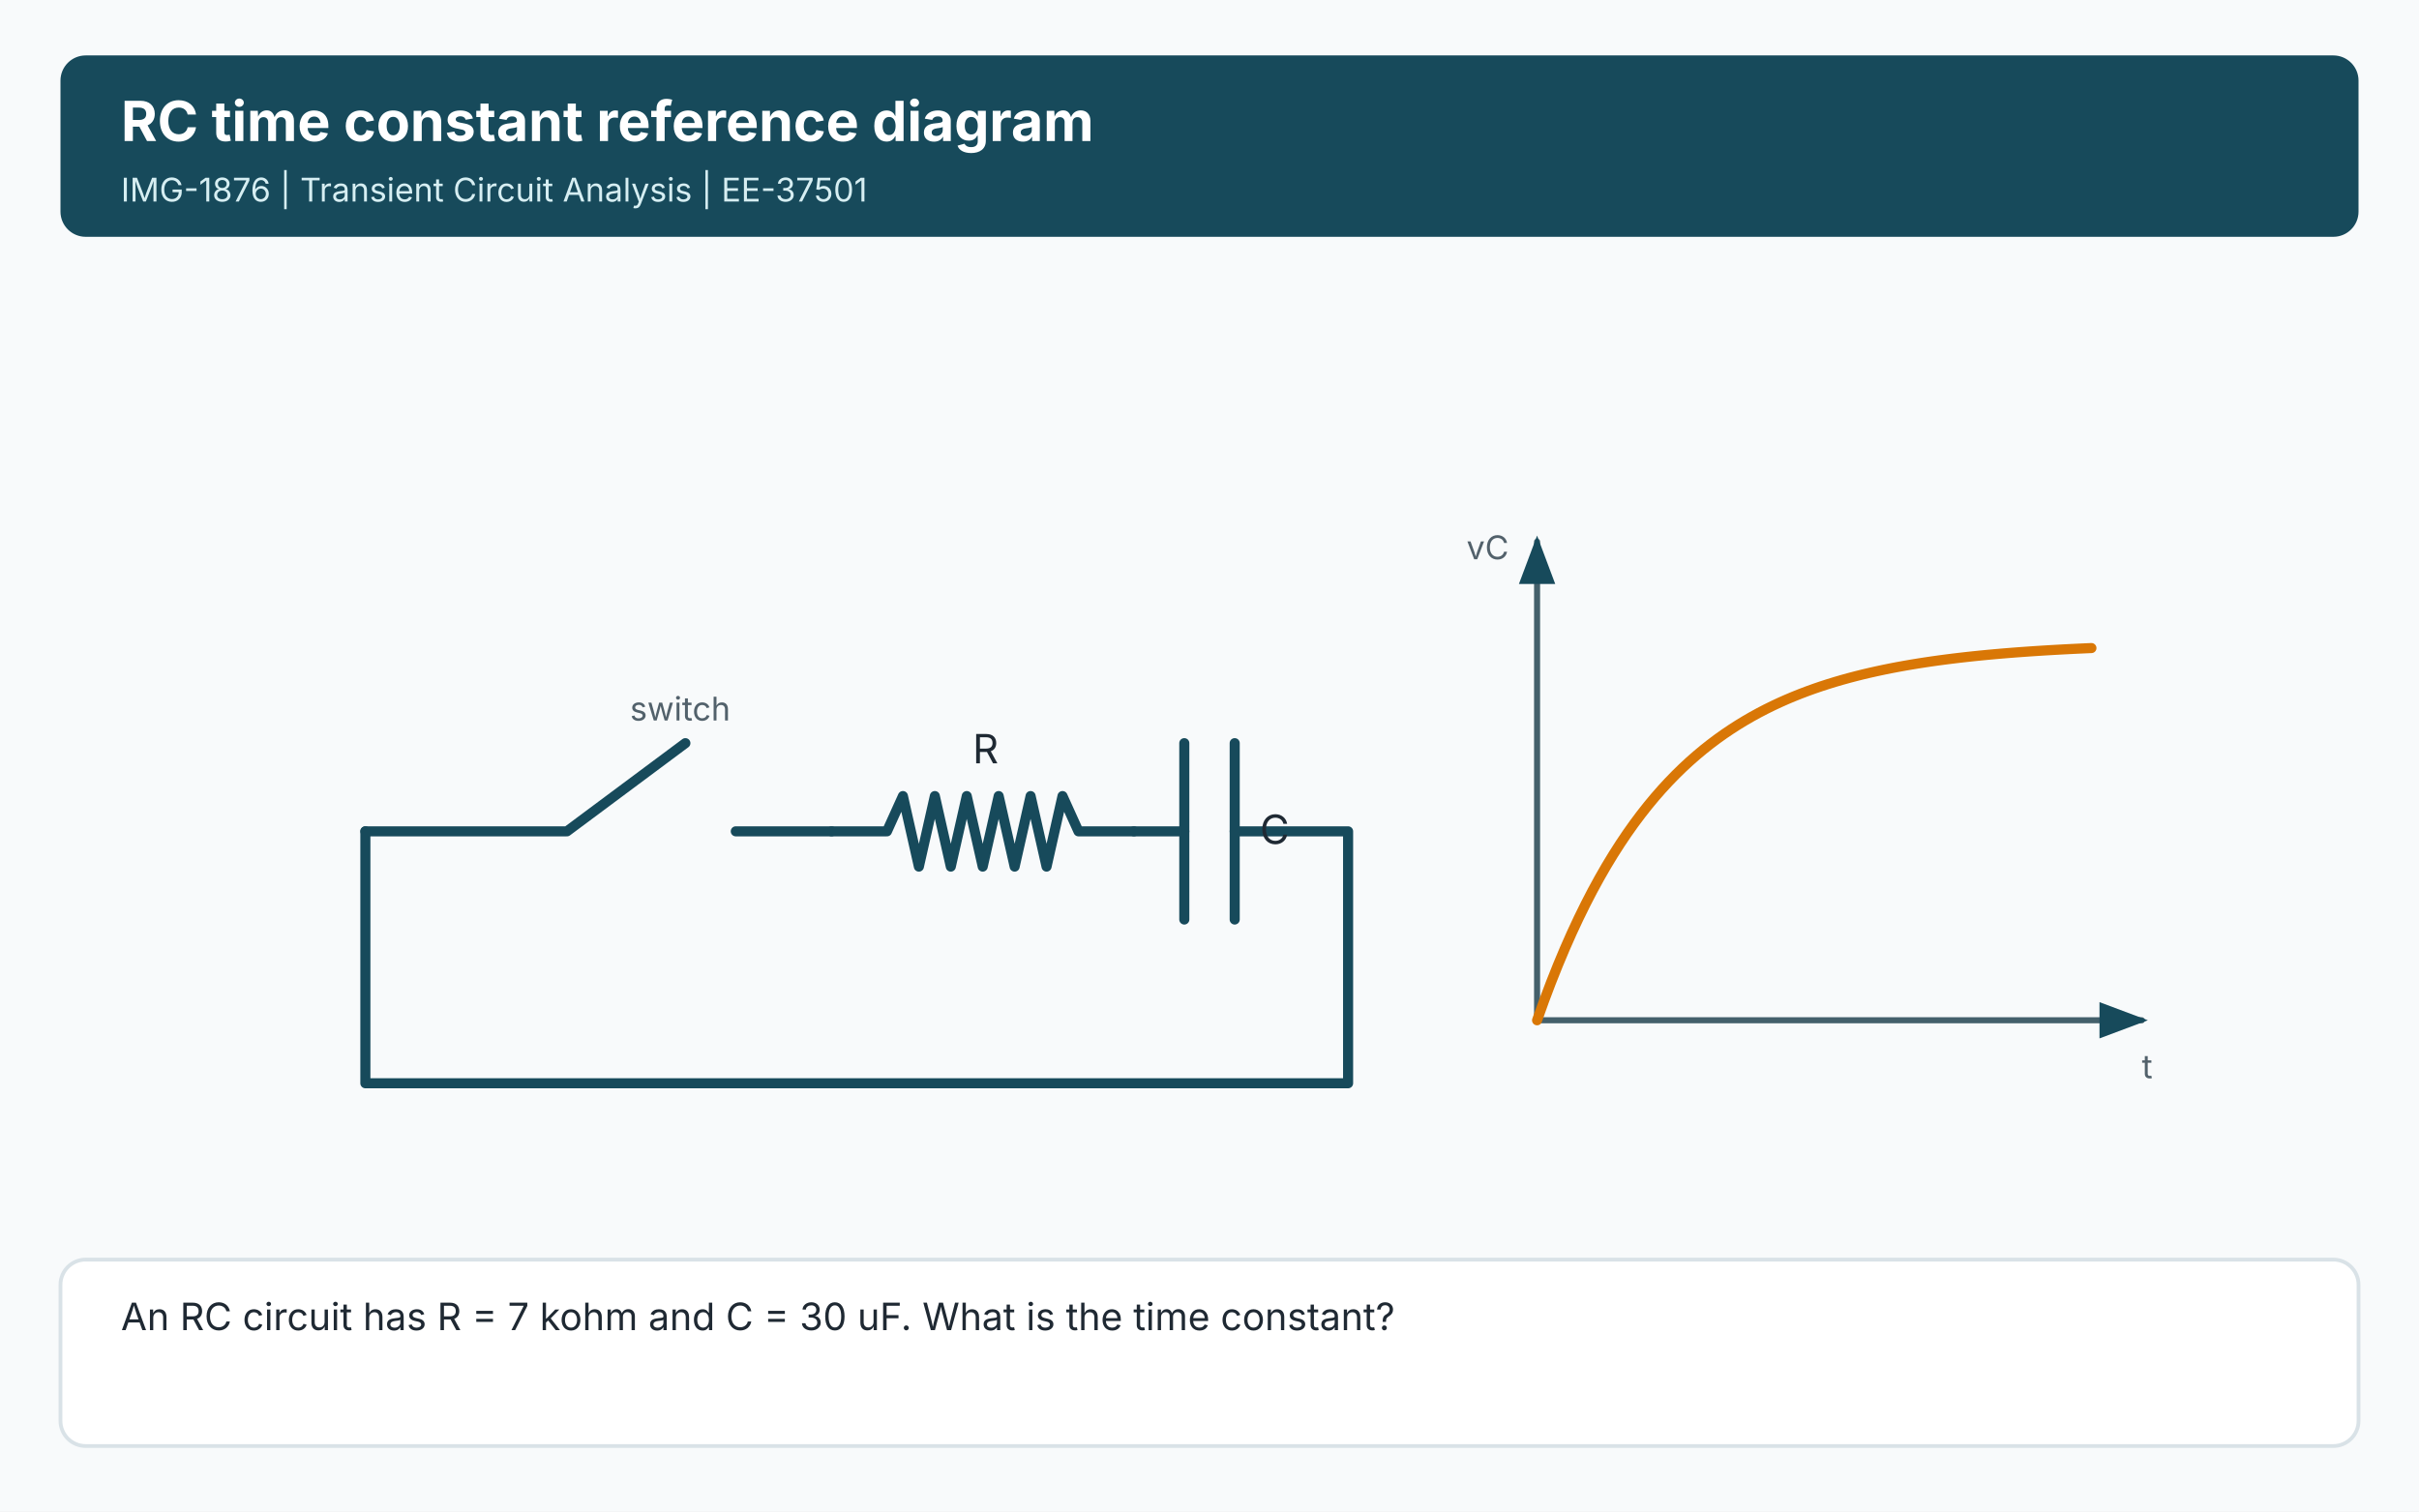
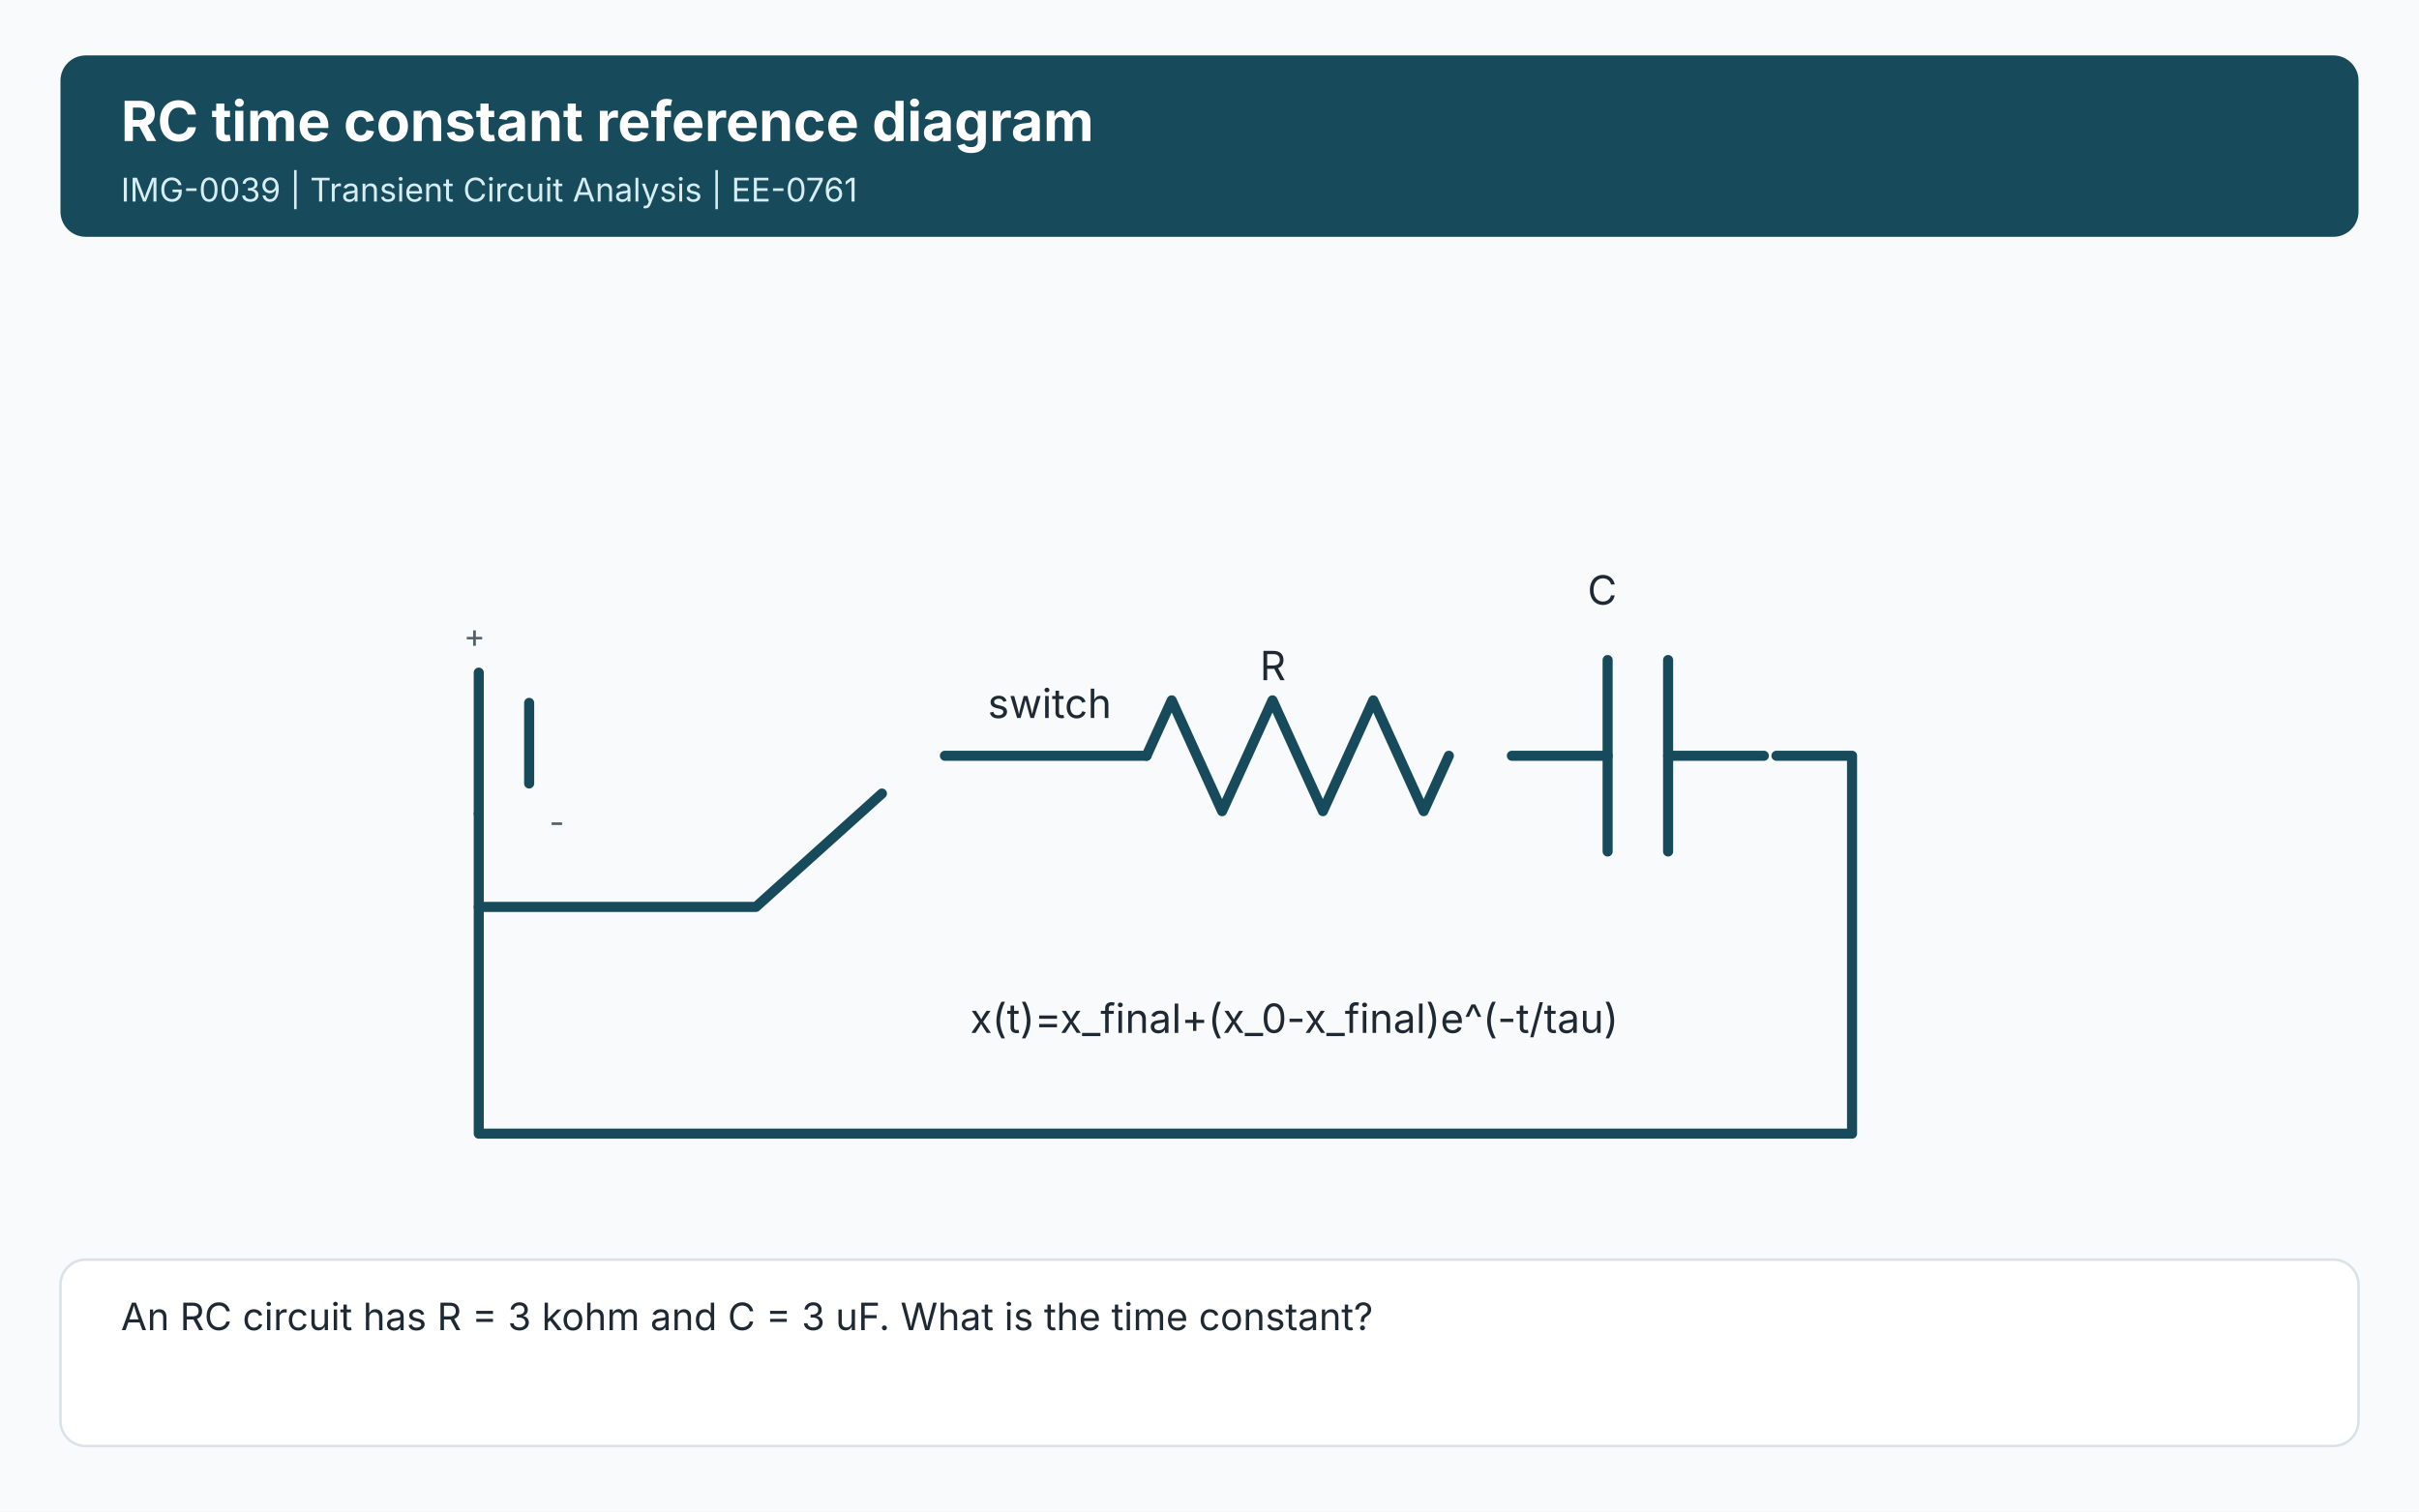
<svg xmlns="http://www.w3.org/2000/svg" width="960" height="600" viewBox="0 0 960 600" role="img" aria-labelledby="title desc">
  <defs>
    <marker id="arrow" markerWidth="10" markerHeight="10" refX="7" refY="3" orient="auto" markerUnits="strokeWidth">
      <path d="M0,0 L0,6 L8,3 z" fill="#174A5B" />
    </marker>
    <style>
- .wire{stroke:#174A5B;stroke-width:4;fill:none;stroke-linecap:round;stroke-linejoin:round}
- .thin{stroke:#44606B;stroke-width:2.4;fill:none;stroke-linecap:round;stroke-linejoin:round}
- .accent{stroke:#D97706;stroke-width:4;fill:none;stroke-linecap:round;stroke-linejoin:round}
- .accentFill{fill:#FDECC8;stroke:#D97706;stroke-width:3}
- .box{fill:#EAF4F4;stroke:#246B7A;stroke-width:3}
- .panel{fill:#FFFFFF;stroke:#D9E2E7;stroke-width:1.5}
- .soft{fill:#F1F7F8;stroke:#7AA8B2;stroke-width:2}
- .label{font-family:Inter,Arial,sans-serif;font-size:16px;fill:#1F2933}
- .small{font-family:Inter,Arial,sans-serif;font-size:13px;fill:#52616B}
- .tiny{font-family:Inter,Arial,sans-serif;font-size:11px;fill:#52616B}
- .math{font-family:Inter,Arial,sans-serif;font-size:15px;fill:#1F2933}
- </style>
+       .wire{stroke:#174A5B;stroke-width:4;fill:none;stroke-linecap:round;stroke-linejoin:round}
+       .thin{stroke:#44606B;stroke-width:2.5;fill:none;stroke-linecap:round;stroke-linejoin:round}
+       .accent{stroke:#D97706;stroke-width:4;fill:none;stroke-linecap:round;stroke-linejoin:round}
+       .box{fill:#EAF4F4;stroke:#246B7A;stroke-width:3;rx:10}
+       .label{font-family:Inter,Arial,sans-serif;font-size:16px;fill:#1F2933}
+       .small{font-family:Inter,Arial,sans-serif;font-size:13px;fill:#52616B}
+     </style>
  </defs>
  <rect x="0" y="0" width="960" height="600" fill="#F8FAFB" />
  <rect x="24" y="22" width="912" height="72" rx="10" fill="#174A5B" />
-   <text x="48" y="56" font-family="Inter,Arial,sans-serif" font-size="22" font-weight="700" fill="#FFFFFF">RC time constant reference diagram</text>
-   <text x="48" y="80" font-family="Inter,Arial,sans-serif" font-size="13" fill="#D6EEF2">IMG-1876 | Transient Circuit Analysis | EE-37501</text>
-   <path class="wire" d="M145,330 H225 L272,295" fill="none" />
-   <line class="wire" x1="292" y1="330" x2="330" y2="330" />
-   <polyline class="wire" points="330,330 352,330 352,330 358.333,316 364.667,344 371,316 377.333,344 383.667,316 390,344 396.333,316 402.667,344 409,316 415.333,344 421.667,316 428,330 450,330" fill="none" />
-   <line class="wire" x1="450" y1="330" x2="470" y2="330" />
-   <line class="wire" x1="470" y1="295" x2="470" y2="365" />
-   <line class="wire" x1="490" y1="295" x2="490" y2="365" />
-   <path class="wire" d="M490,330 H535 V430 H145 V330" fill="none" />
-   <text class="small" x="250" y="286" text-anchor="start">switch</text>
-   <text class="label" x="386" y="303" text-anchor="start">R</text>
-   <text class="label" x="500" y="335" text-anchor="start">C</text>
-   <line class="thin" x1="610" y1="405" x2="850" y2="405" marker-end="url(#arrow)" />
-   <line class="thin" x1="610" y1="405" x2="610" y2="215" marker-end="url(#arrow)" />
-   <polyline class="accent" points="610,405 612.75,397.328 615.5,390.049 618.25,383.142 621,376.588 623.75,370.369 626.5,364.468 629.25,358.869 632,353.557 634.75,348.516 637.5,343.733 640.25,339.195 643,334.889 645.75,330.803 648.5,326.926 651.25,323.247 654,319.757 656.75,316.445 659.5,313.302 662.25,310.32 665,307.491 667.75,304.806 670.5,302.259 673.25,299.842 676,297.548 678.75,295.372 681.5,293.307 684.25,291.348 687,289.489 689.75,287.725 692.5,286.051 695.25,284.463 698,282.956 700.75,281.526 703.5,280.17 706.25,278.882 709,277.661 711.75,276.502 714.5,275.402 717.25,274.359 720,273.368 722.75,272.429 725.5,271.538 728.25,270.692 731,269.889 733.75,269.128 736.5,268.405 739.25,267.719 742,267.069 744.75,266.452 747.5,265.866 750.25,265.31 753,264.783 755.75,264.283 758.5,263.808 761.25,263.357 764,262.93 766.75,262.524 769.5,262.139 772.25,261.774 775,261.428 777.75,261.099 780.5,260.787 783.25,260.491 786,260.21 788.75,259.944 791.5,259.691 794.25,259.451 797,259.223 799.75,259.007 802.5,258.802 805.25,258.608 808,258.423 810.75,258.248 813.5,258.082 816.25,257.925 819,257.775 821.75,257.633 824.5,257.498 827.25,257.371 830,257.249" fill="none" />
-   <text class="small" x="850" y="428" text-anchor="start">t</text>
-   <text class="small" x="582" y="222" text-anchor="start">vC</text>
-   <rect class="panel" x="24" y="500" width="912" height="74" rx="10" />
-   <text x="48" y="528" font-family="Inter,Arial,sans-serif" font-size="15" fill="#1F2933">An RC circuit has R = 7 kohm and C = 30 uF. What is the time constant?</text>
+   <text x="48" y="56" font-family="Inter, Arial, sans-serif" font-size="22" font-weight="700" fill="#FFFFFF">RC time constant reference diagram</text>
+   <text x="48" y="80" font-family="Inter, Arial, sans-serif" font-size="13" fill="#D6EEF2">IMG-0039 | Transient Circuit Analysis | EE-0761</text>
+   <path class="wire" d="M190,360 H300 M300,360 L350,315 M375,300 H455" />
+   <line class="wire" x1="190" y1="267" x2="190" y2="323" />
+   <line class="wire" x1="210" y1="279" x2="210" y2="311" />
+   <text class="small" x="184" y="257">+</text>
+   <text class="small" x="218" y="331">-</text>
+   <path class="wire" d="M190,323 V450 H735 V300 H705" />
+   <path class="wire" d="M455,300 L465,278 L485,322 L505,278 L525,322 L545,278 L565,322 L575,300" />
+   <line class="wire" x1="600" y1="300" x2="638" y2="300" />
+   <line class="wire" x1="662" y1="300" x2="700" y2="300" />
+   <line class="wire" x1="638" y1="262" x2="638" y2="338" />
+   <line class="wire" x1="662" y1="262" x2="662" y2="338" />
+   <text class="label" x="392" y="285">switch</text>
+   <text class="label" x="500" y="270">R</text>
+   <text class="label" x="630" y="240">C</text>
+   <text class="label" x="385" y="410">x(t)=x_final+(x_0-x_final)e^(-t/tau)</text>
+   <rect x="24" y="500" width="912" height="74" rx="10" fill="#FFFFFF" stroke="#D9E2E7" />
+   <text x="48" y="528" font-family="Inter, Arial, sans-serif" font-size="15" font-weight="400" text-anchor="start" fill="#1F2933">An RC circuit has R = 3 kohm and C = 3 uF. What is the time constant?</text>
</svg>
